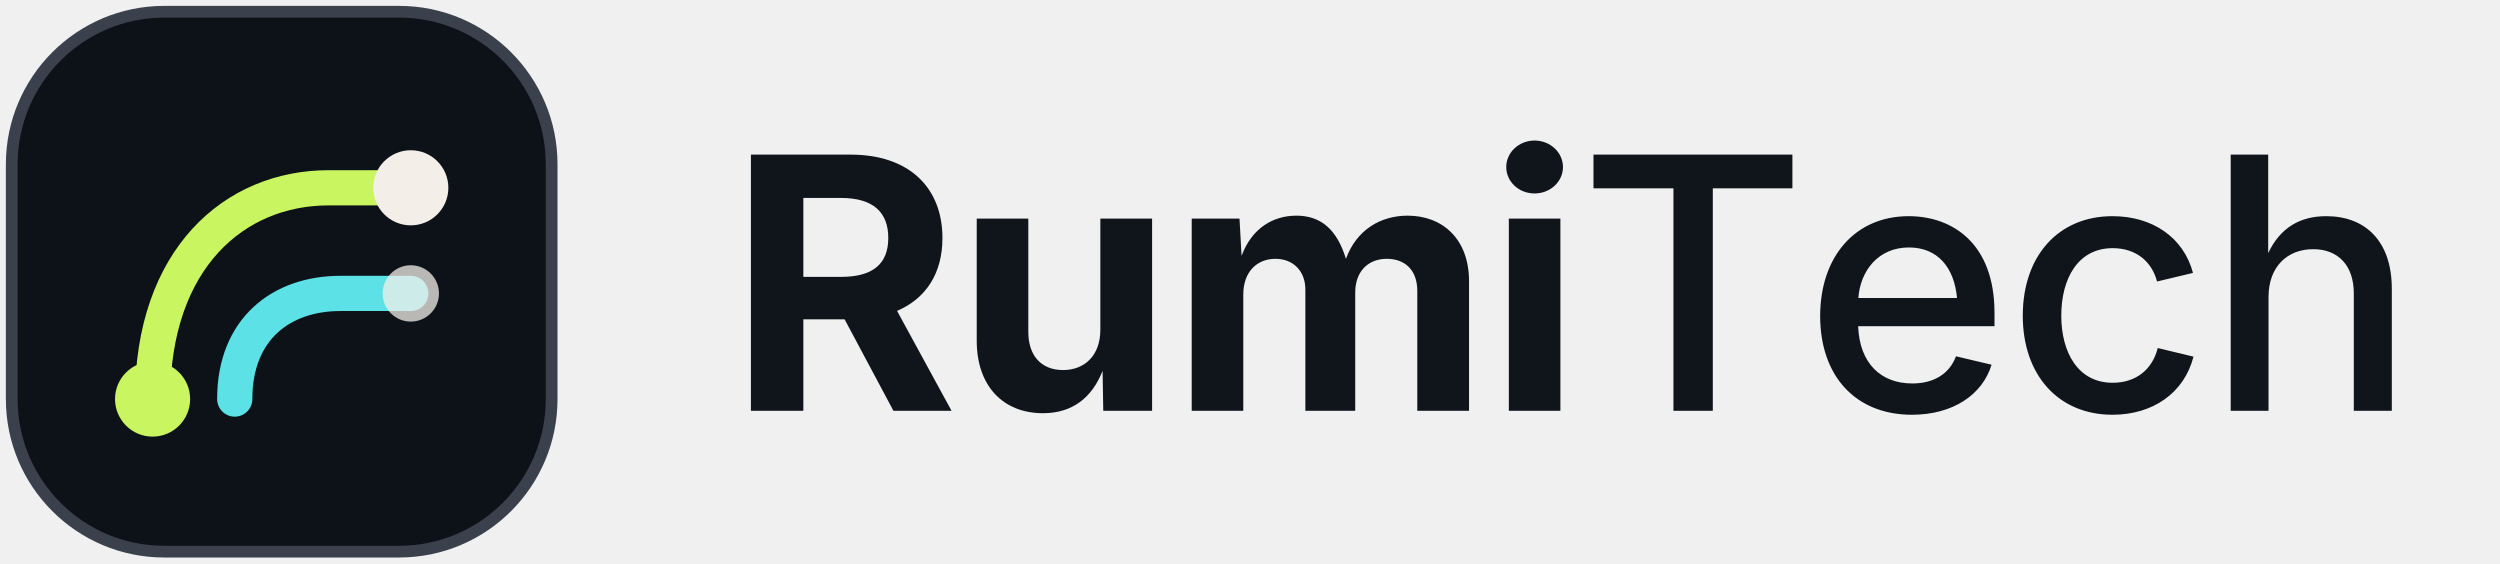
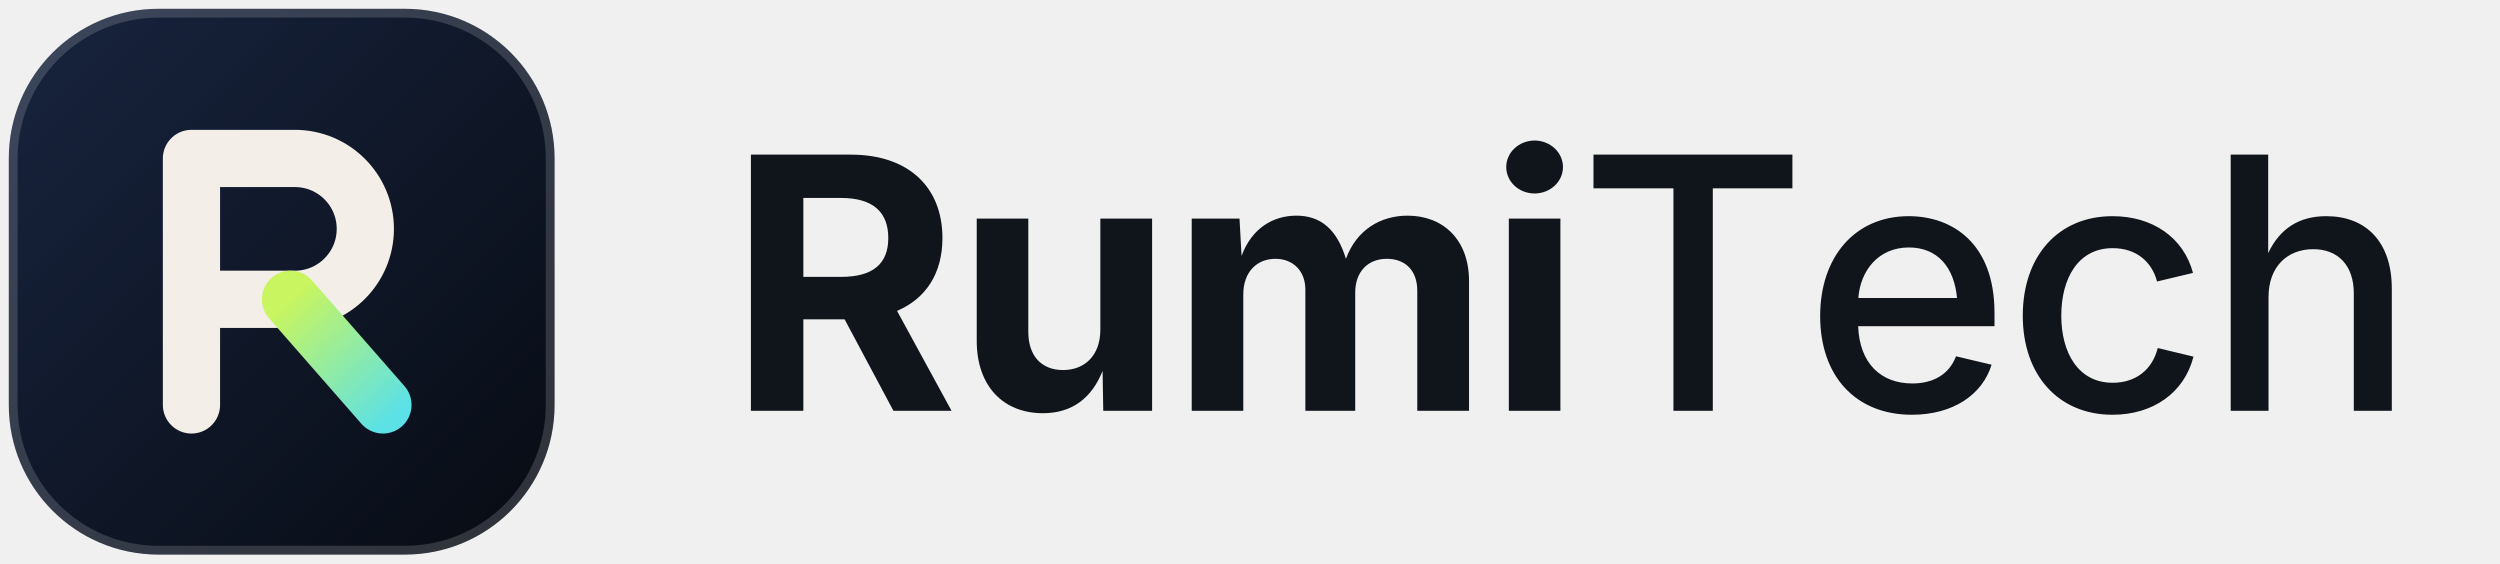
<svg xmlns="http://www.w3.org/2000/svg" viewBox="0 0 213 48" width="852" height="192" role="img" aria-label="RumiTech Solutions">
-   <g>
-     <rect x="1" y="1" width="46" height="46" rx="13" fill="#0D1219" stroke="#3a414c" />
-     <path d="M13 34C13 22 20 16 28 16H35" fill="none" stroke="#C8F560" stroke-width="3" stroke-linecap="round" />
-     <path d="M20 34C20 28 24 25 29 25H35" fill="none" stroke="#5CE1E6" stroke-width="3" stroke-linecap="round" />
-     <circle cx="13" cy="34" r="3.2" fill="#C8F560" />
-     <circle cx="35" cy="16" r="3.2" fill="#F3EFE8" />
-     <circle cx="35" cy="25" r="2.4" fill="#F3EFE8" opacity=".75" />
+   <g transform="scale(.75)">
+     <defs>
+       <linearGradient id="wlb" x1="0" y1="0" x2="1" y2="1">
+         <stop offset="0" stop-color="#18243F" />
+         <stop offset="1" stop-color="#070B12" />
+       </linearGradient>
+       <linearGradient id="wla" gradientUnits="userSpaceOnUse" x1="33" y1="34" x2="45" y2="47">
+         <stop offset="0" stop-color="#C8F560" />
+         <stop offset="1" stop-color="#5CE1E6" />
+       </linearGradient>
+     </defs>
+     <rect x="1" y="1" width="62" height="62" rx="17" fill="url(#wlb)" />
+     <rect x="1.5" y="1.5" width="61" height="61" rx="16.5" fill="none" stroke="#fff" stroke-opacity=".16" />
+     <path d="M21.75 46V18H33.5a8 8 0 0 1 0 16H21.75" fill="none" stroke="#F3EFE8" stroke-width="6.5" stroke-linecap="round" stroke-linejoin="round" />
+     <path d="M33 34l10.5 12" fill="none" stroke="url(#wla)" stroke-width="6.5" stroke-linecap="round" />
  </g>
  <path fill="#10151C" d="M63.978 35.0H68.445V27.207H71.961L76.121 35.0H81.072L76.429 26.489C78.919 25.42 80.296 23.267 80.296 20.278C80.296 15.986 77.454 13.174 72.488 13.174H63.978ZM68.445 23.589V16.865H71.653C74.393 16.865 75.682 18.081 75.682 20.278C75.682 22.461 74.393 23.589 71.668 23.589Z M88.857 35.205C91.347 35.205 93.017 33.916 93.94 31.602L93.998 35.0H98.159V18.623H93.749V28.101C93.749 30.269 92.431 31.528 90.571 31.528C88.725 31.528 87.612 30.312 87.612 28.276V18.623H83.217V29.038C83.217 32.876 85.458 35.205 88.857 35.205Z M101.534 35.0H105.928V25.098C105.928 23.135 107.115 22.051 108.668 22.051C110.162 22.051 111.217 23.076 111.217 24.673V35.0H115.465V24.922C115.465 23.208 116.49 22.051 118.16 22.051C119.639 22.051 120.753 22.944 120.753 24.79V35.0H125.162V23.955C125.162 20.396 122.935 18.374 119.932 18.374C117.676 18.374 115.596 19.531 114.674 22.051C113.912 19.561 112.55 18.374 110.455 18.374C108.492 18.374 106.661 19.414 105.782 21.802L105.606 18.623H101.534Z M128.552 35.0H132.946V18.623H128.552ZM130.749 16.484C132.067 16.484 133.166 15.488 133.166 14.229C133.166 12.983 132.067 11.973 130.749 11.973C129.416 11.973 128.332 12.983 128.332 14.229C128.332 15.488 129.416 16.484 130.749 16.484Z" />
  <path fill="#10151C" d="M135.765 16.045H142.577V35.0H145.931V16.045H152.713V13.174H135.765Z M162.9 35.337C166.401 35.337 168.906 33.623 169.682 31.074L166.65 30.356C166.079 31.88 164.731 32.671 162.929 32.671C160.249 32.671 158.432 30.957 158.315 27.793H169.931V26.65C169.931 20.747 166.357 18.418 162.622 18.418C158.037 18.418 155.078 21.89 155.078 26.929C155.078 32.012 158.066 35.337 162.9 35.337ZM158.33 25.391C158.506 23.032 160.058 21.084 162.637 21.084C165.112 21.084 166.504 22.812 166.738 25.391Z M179.986 35.337C183.429 35.337 186.095 33.477 186.886 30.386L183.839 29.653C183.4 31.426 182.037 32.612 180.001 32.612C177.042 32.612 175.621 30.02 175.621 26.899C175.621 23.735 177.042 21.143 180.001 21.143C182.008 21.143 183.341 22.3 183.78 23.984L186.842 23.252C186.036 20.22 183.385 18.418 179.986 18.418C175.372 18.418 172.34 21.802 172.34 26.899C172.34 31.953 175.372 35.337 179.986 35.337Z M193.279 25.303C193.279 22.71 194.89 21.23 197.087 21.23C199.226 21.23 200.544 22.637 200.544 24.995V35.0H203.782V24.6C203.782 20.557 201.541 18.418 198.201 18.418C195.959 18.418 194.275 19.399 193.25 21.567V13.174H190.056V35.0H193.279Z" />
</svg>
